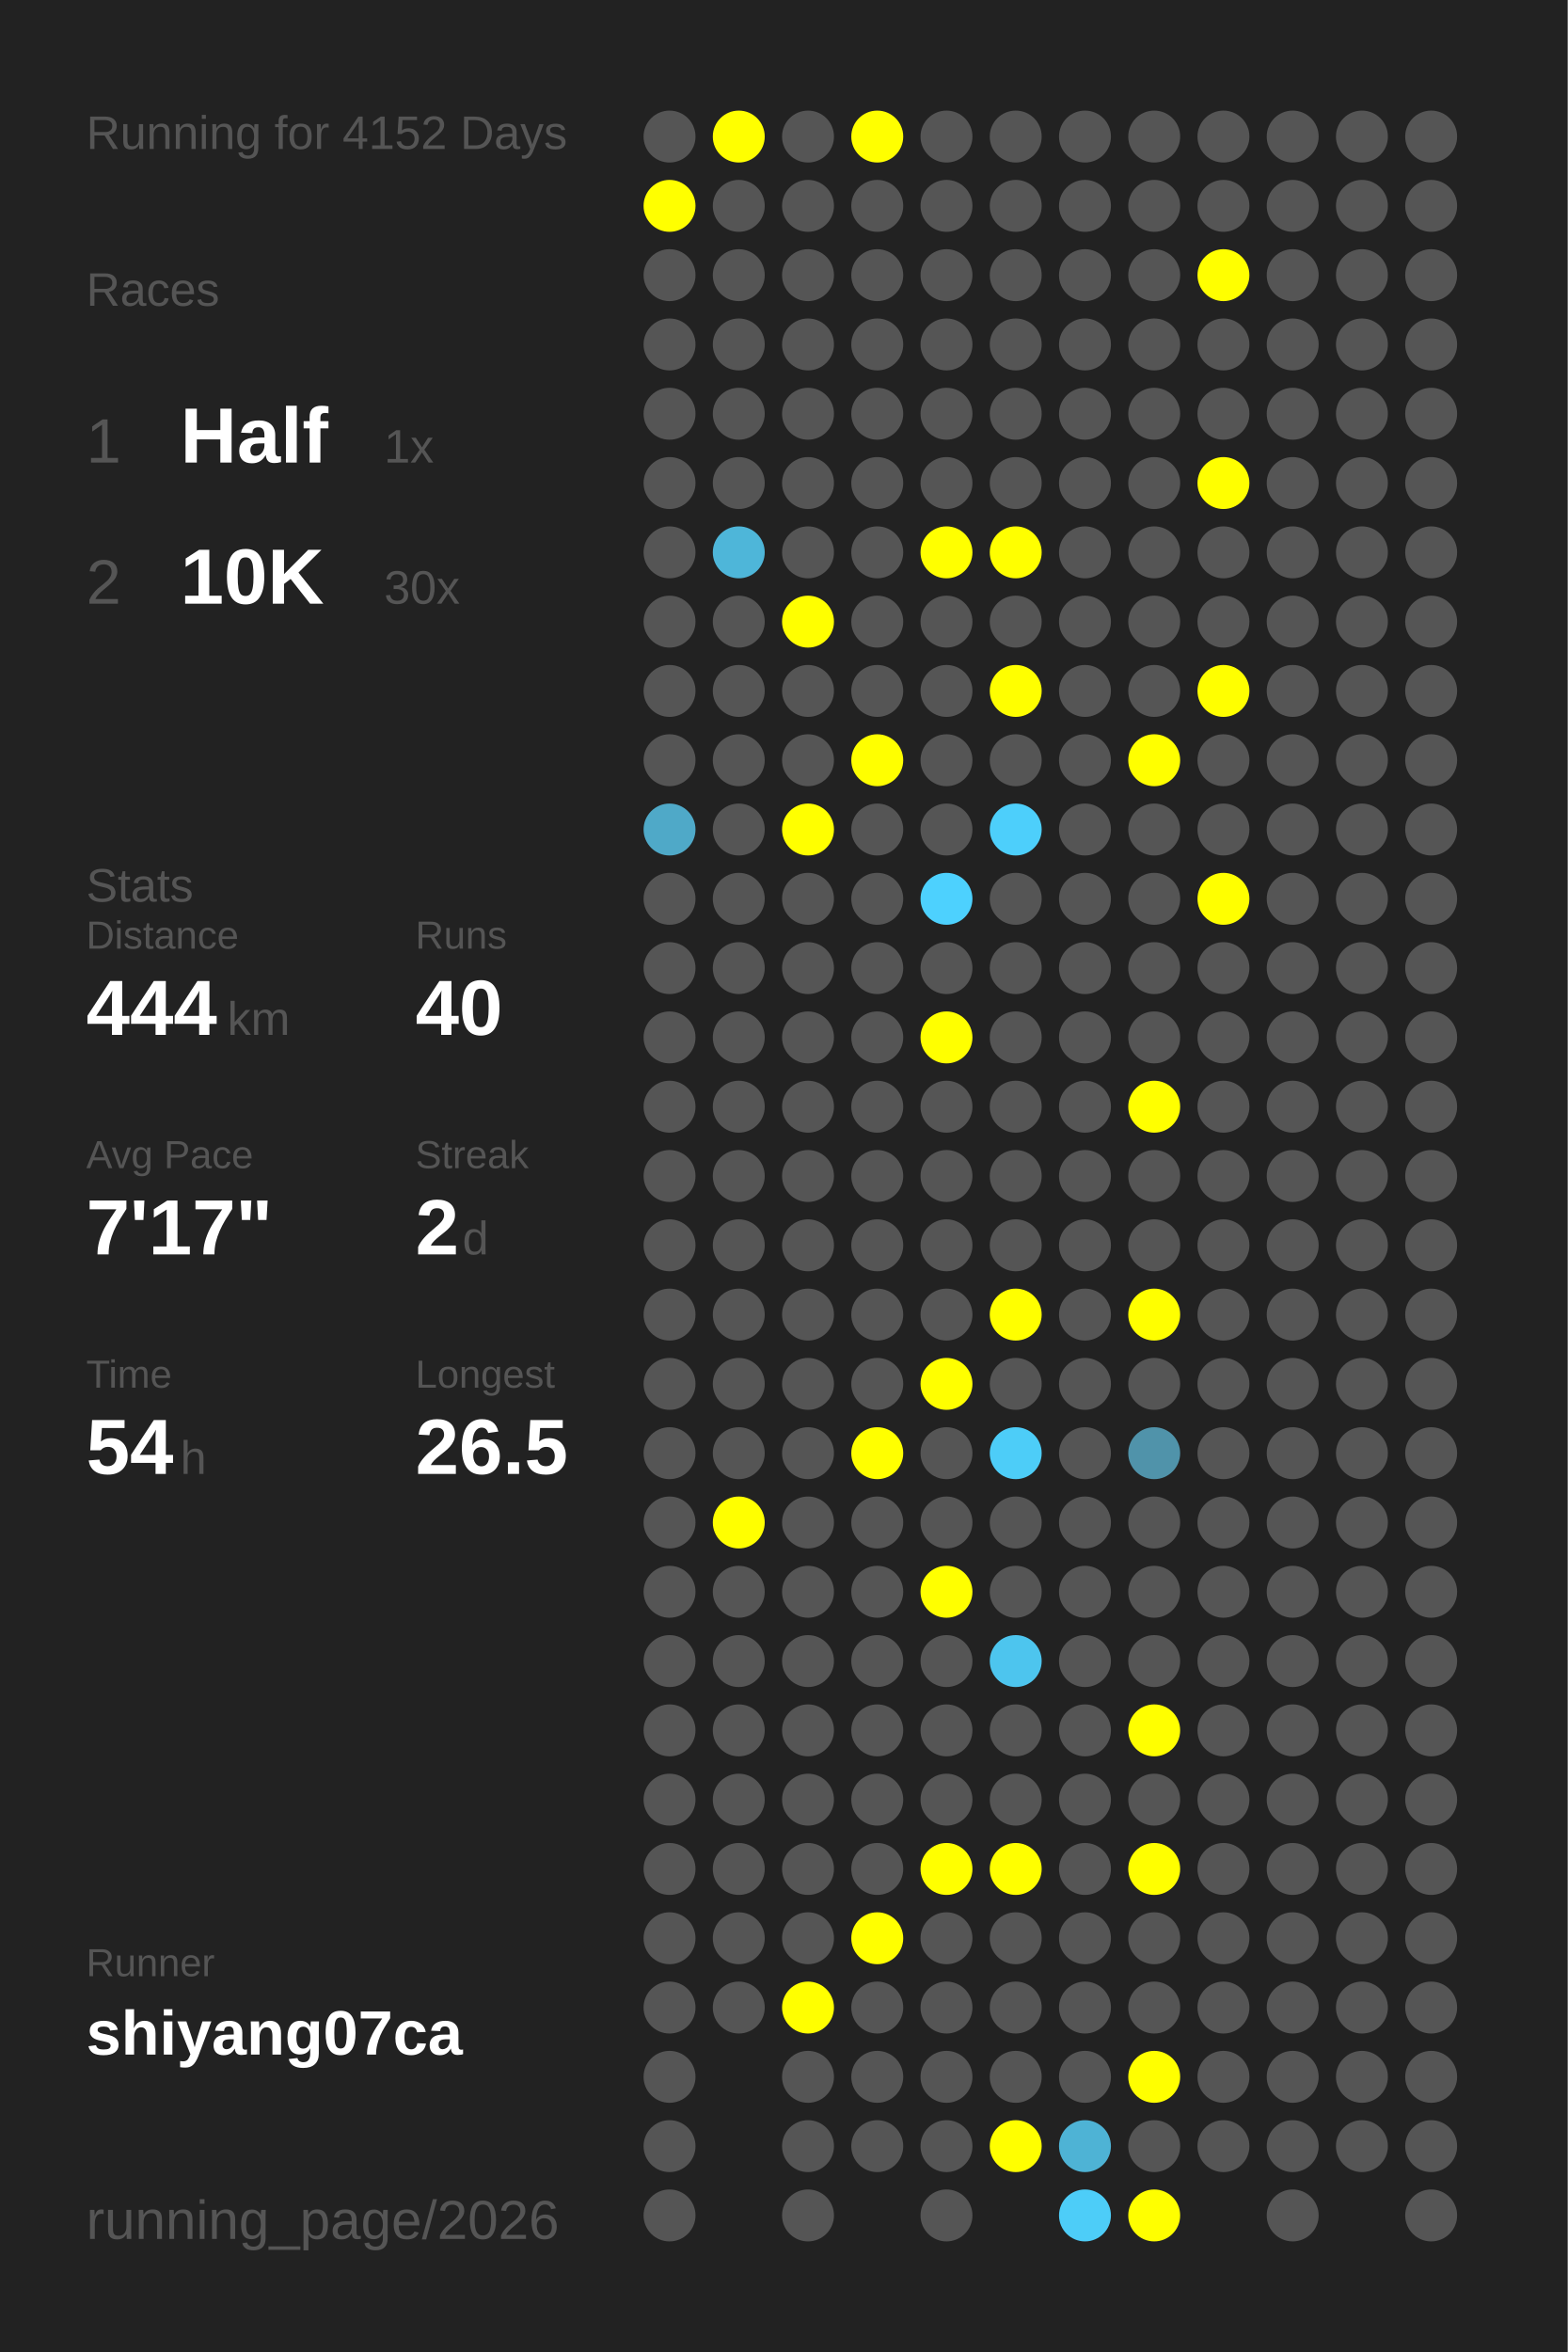
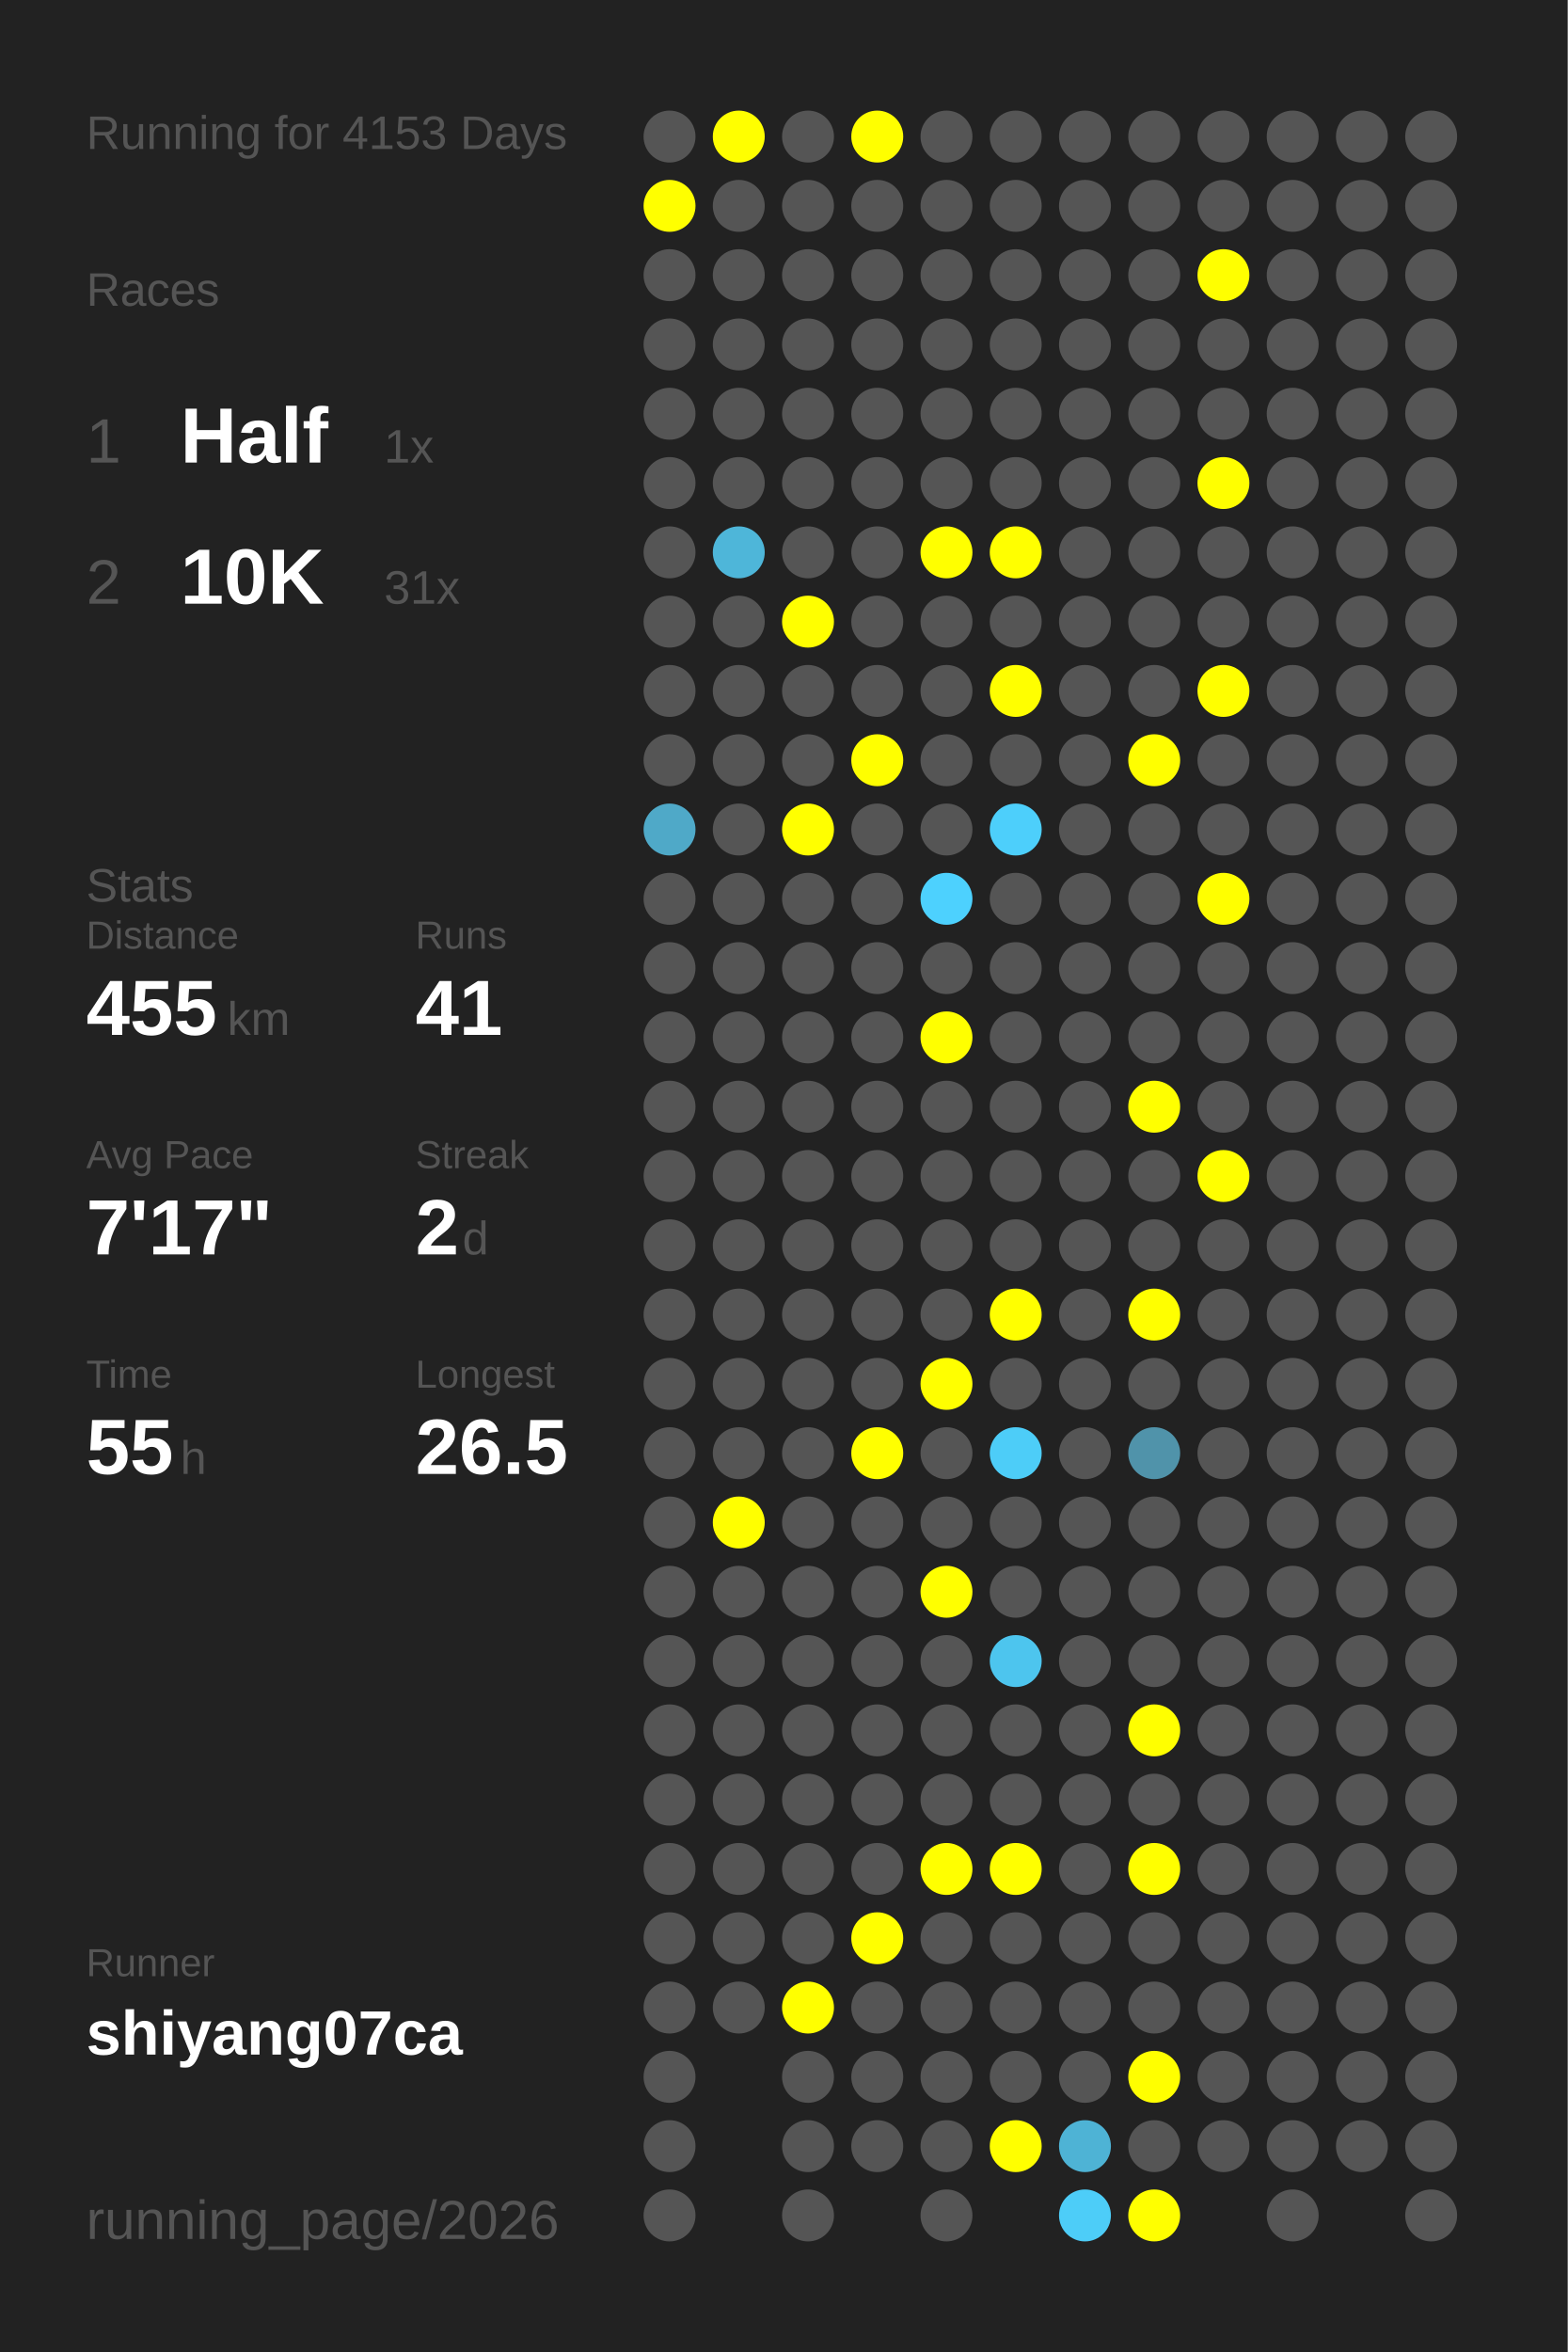
<svg xmlns="http://www.w3.org/2000/svg" baseProfile="full" height="300mm" version="1.1" viewBox="0,0,200,300" width="200mm">
  <defs />
  <rect fill="#222222" height="300" width="200" x="0" y="0" />
-   <text fill="#555555" style="font-size:6px; font-family:Arial;" x="11" y="19">Running for 4152 Days</text>
+   <text fill="#555555" style="font-size:6px; font-family:Arial;" x="11" y="19">Running for 4153 Days</text>
  <text fill="#555555" style="font-size:6px; font-family:Arial;" x="11" y="39">Races</text>
  <text fill="#555555" style="font-size:8px; font-family:Arial;" x="11" y="59">1</text>
  <text fill="#FFFFFF" style="font-size:10px; font-family:Arial; font-weight:bold;" x="23" y="59">Half</text>
  <text fill="#555555" style="font-size:6px; font-family:Arial;" x="49" y="59">1x</text>
  <text fill="#555555" style="font-size:8px; font-family:Arial;" x="11" y="77">2</text>
  <text fill="#FFFFFF" style="font-size:10px; font-family:Arial; font-weight:bold;" x="23" y="77">10K</text>
-   <text fill="#555555" style="font-size:6px; font-family:Arial;" x="49" y="77">30x</text>
+   <text fill="#555555" style="font-size:6px; font-family:Arial;" x="49" y="77">31x</text>
  <text fill="#555555" style="font-size:6px; font-family:Arial;" x="11" y="115">Stats</text>
  <text fill="#555555" style="font-size:5px; font-family:Arial;" x="11" y="121">Distance</text>
-   <text fill="#FFFFFF" style="font-size:10px; font-family:Arial; font-weight:bold;" x="11" y="132">444</text>
+   <text fill="#FFFFFF" style="font-size:10px; font-family:Arial; font-weight:bold;" x="11" y="132">455</text>
  <text fill="#555555" style="font-size:6px; font-family:Arial;" x="29" y="132">km</text>
  <text fill="#555555" style="font-size:5px; font-family:Arial;" x="53" y="121">Runs</text>
-   <text fill="#FFFFFF" style="font-size:10px; font-family:Arial; font-weight:bold;" x="53" y="132">40</text>
+   <text fill="#FFFFFF" style="font-size:10px; font-family:Arial; font-weight:bold;" x="53" y="132">41</text>
  <text fill="#555555" style="font-size:5px; font-family:Arial;" x="11" y="149">Avg Pace</text>
  <text fill="#FFFFFF" style="font-size:10px; font-family:Arial; font-weight:bold;" x="11" y="160">7'17"</text>
  <text fill="#555555" style="font-size:5px; font-family:Arial;" x="53" y="149">Streak</text>
  <text fill="#FFFFFF" style="font-size:10px; font-family:Arial; font-weight:bold;" x="53" y="160">2</text>
  <text fill="#555555" style="font-size:6px; font-family:Arial;" x="59" y="160">d</text>
  <text fill="#555555" style="font-size:5px; font-family:Arial;" x="11" y="177">Time</text>
-   <text fill="#FFFFFF" style="font-size:10px; font-family:Arial; font-weight:bold;" x="11" y="188">54</text>
+   <text fill="#FFFFFF" style="font-size:10px; font-family:Arial; font-weight:bold;" x="11" y="188">55</text>
  <text fill="#555555" style="font-size:6px; font-family:Arial;" x="23" y="188">h</text>
  <text fill="#555555" style="font-size:5px; font-family:Arial;" x="53" y="177">Longest</text>
  <text fill="#FFFFFF" style="font-size:10px; font-family:Arial; font-weight:bold;" x="53" y="188">26.5</text>
  <text fill="#555555" style="font-size:5px; font-family:Arial;" x="11" y="252.065">Runner</text>
  <text fill="#FFFFFF" style="font-size:8px; font-family:Arial; font-weight:bold;" x="11" y="262.065">shiyang07ca</text>
  <text fill="#555555" style="font-size:7px; font-family:Arial;" x="11" y="285.581">running_page/2026</text>
  <circle cx="85.417" cy="17.419" fill="#555555" r="3.312" />
  <circle cx="85.417" cy="26.258" fill="#FFFF00" r="3.312" />
  <circle cx="85.417" cy="35.097" fill="#555555" r="3.312" />
  <circle cx="85.417" cy="43.935" fill="#555555" r="3.312" />
  <circle cx="85.417" cy="52.774" fill="#555555" r="3.312" />
  <circle cx="85.417" cy="61.613" fill="#555555" r="3.312" />
  <circle cx="85.417" cy="70.452" fill="#555555" r="3.312" />
  <circle cx="85.417" cy="79.29" fill="#555555" r="3.312" />
  <circle cx="85.417" cy="88.129" fill="#555555" r="3.312" />
  <circle cx="85.417" cy="96.968" fill="#555555" r="3.312" />
  <circle cx="85.417" cy="105.806" fill="#4fa9c8" r="3.312" />
  <circle cx="85.417" cy="114.645" fill="#555555" r="3.312" />
  <circle cx="85.417" cy="123.484" fill="#555555" r="3.312" />
  <circle cx="85.417" cy="132.323" fill="#555555" r="3.312" />
  <circle cx="85.417" cy="141.161" fill="#555555" r="3.312" />
  <circle cx="85.417" cy="150" fill="#555555" r="3.312" />
  <circle cx="85.417" cy="158.839" fill="#555555" r="3.312" />
  <circle cx="85.417" cy="167.677" fill="#555555" r="3.312" />
  <circle cx="85.417" cy="176.516" fill="#555555" r="3.312" />
  <circle cx="85.417" cy="185.355" fill="#555555" r="3.312" />
  <circle cx="85.417" cy="194.194" fill="#555555" r="3.312" />
  <circle cx="85.417" cy="203.032" fill="#555555" r="3.312" />
  <circle cx="85.417" cy="211.871" fill="#555555" r="3.312" />
  <circle cx="85.417" cy="220.71" fill="#555555" r="3.312" />
  <circle cx="85.417" cy="229.548" fill="#555555" r="3.312" />
  <circle cx="85.417" cy="238.387" fill="#555555" r="3.312" />
  <circle cx="85.417" cy="247.226" fill="#555555" r="3.312" />
  <circle cx="85.417" cy="256.065" fill="#555555" r="3.312" />
  <circle cx="85.417" cy="264.903" fill="#555555" r="3.312" />
  <circle cx="85.417" cy="273.742" fill="#555555" r="3.312" />
  <circle cx="85.417" cy="282.581" fill="#555555" r="3.312" />
  <circle cx="94.25" cy="17.419" fill="#FFFF00" r="3.312" />
  <circle cx="94.25" cy="26.258" fill="#555555" r="3.312" />
  <circle cx="94.25" cy="35.097" fill="#555555" r="3.312" />
  <circle cx="94.25" cy="43.935" fill="#555555" r="3.312" />
  <circle cx="94.25" cy="52.774" fill="#555555" r="3.312" />
  <circle cx="94.25" cy="61.613" fill="#555555" r="3.312" />
  <circle cx="94.25" cy="70.452" fill="#4eb6d9" r="3.312" />
  <circle cx="94.25" cy="79.29" fill="#555555" r="3.312" />
  <circle cx="94.25" cy="88.129" fill="#555555" r="3.312" />
  <circle cx="94.25" cy="96.968" fill="#555555" r="3.312" />
  <circle cx="94.25" cy="105.806" fill="#555555" r="3.312" />
  <circle cx="94.25" cy="114.645" fill="#555555" r="3.312" />
  <circle cx="94.25" cy="123.484" fill="#555555" r="3.312" />
  <circle cx="94.25" cy="132.323" fill="#555555" r="3.312" />
  <circle cx="94.25" cy="141.161" fill="#555555" r="3.312" />
  <circle cx="94.25" cy="150" fill="#555555" r="3.312" />
  <circle cx="94.25" cy="158.839" fill="#555555" r="3.312" />
  <circle cx="94.25" cy="167.677" fill="#555555" r="3.312" />
  <circle cx="94.25" cy="176.516" fill="#555555" r="3.312" />
  <circle cx="94.25" cy="185.355" fill="#555555" r="3.312" />
  <circle cx="94.25" cy="194.194" fill="#FFFF00" r="3.312" />
  <circle cx="94.25" cy="203.032" fill="#555555" r="3.312" />
  <circle cx="94.25" cy="211.871" fill="#555555" r="3.312" />
  <circle cx="94.25" cy="220.71" fill="#555555" r="3.312" />
  <circle cx="94.25" cy="229.548" fill="#555555" r="3.312" />
  <circle cx="94.25" cy="238.387" fill="#555555" r="3.312" />
  <circle cx="94.25" cy="247.226" fill="#555555" r="3.312" />
  <circle cx="94.25" cy="256.065" fill="#555555" r="3.312" />
  <circle cx="103.083" cy="17.419" fill="#555555" r="3.312" />
  <circle cx="103.083" cy="26.258" fill="#555555" r="3.312" />
  <circle cx="103.083" cy="35.097" fill="#555555" r="3.312" />
  <circle cx="103.083" cy="43.935" fill="#555555" r="3.312" />
  <circle cx="103.083" cy="52.774" fill="#555555" r="3.312" />
  <circle cx="103.083" cy="61.613" fill="#555555" r="3.312" />
  <circle cx="103.083" cy="70.452" fill="#555555" r="3.312" />
  <circle cx="103.083" cy="79.29" fill="#FFFF00" r="3.312" />
  <circle cx="103.083" cy="88.129" fill="#555555" r="3.312" />
  <circle cx="103.083" cy="96.968" fill="#555555" r="3.312" />
  <circle cx="103.083" cy="105.806" fill="#FFFF00" r="3.312" />
  <circle cx="103.083" cy="114.645" fill="#555555" r="3.312" />
  <circle cx="103.083" cy="123.484" fill="#555555" r="3.312" />
  <circle cx="103.083" cy="132.323" fill="#555555" r="3.312" />
  <circle cx="103.083" cy="141.161" fill="#555555" r="3.312" />
  <circle cx="103.083" cy="150" fill="#555555" r="3.312" />
  <circle cx="103.083" cy="158.839" fill="#555555" r="3.312" />
  <circle cx="103.083" cy="167.677" fill="#555555" r="3.312" />
  <circle cx="103.083" cy="176.516" fill="#555555" r="3.312" />
  <circle cx="103.083" cy="185.355" fill="#555555" r="3.312" />
  <circle cx="103.083" cy="194.194" fill="#555555" r="3.312" />
  <circle cx="103.083" cy="203.032" fill="#555555" r="3.312" />
  <circle cx="103.083" cy="211.871" fill="#555555" r="3.312" />
  <circle cx="103.083" cy="220.71" fill="#555555" r="3.312" />
  <circle cx="103.083" cy="229.548" fill="#555555" r="3.312" />
  <circle cx="103.083" cy="238.387" fill="#555555" r="3.312" />
  <circle cx="103.083" cy="247.226" fill="#555555" r="3.312" />
  <circle cx="103.083" cy="256.065" fill="#FFFF00" r="3.312" />
  <circle cx="103.083" cy="264.903" fill="#555555" r="3.312" />
  <circle cx="103.083" cy="273.742" fill="#555555" r="3.312" />
  <circle cx="103.083" cy="282.581" fill="#555555" r="3.312" />
  <circle cx="111.917" cy="17.419" fill="#FFFF00" r="3.312" />
  <circle cx="111.917" cy="26.258" fill="#555555" r="3.312" />
  <circle cx="111.917" cy="35.097" fill="#555555" r="3.312" />
  <circle cx="111.917" cy="43.935" fill="#555555" r="3.312" />
  <circle cx="111.917" cy="52.774" fill="#555555" r="3.312" />
  <circle cx="111.917" cy="61.613" fill="#555555" r="3.312" />
  <circle cx="111.917" cy="70.452" fill="#555555" r="3.312" />
  <circle cx="111.917" cy="79.29" fill="#555555" r="3.312" />
  <circle cx="111.917" cy="88.129" fill="#555555" r="3.312" />
  <circle cx="111.917" cy="96.968" fill="#FFFF00" r="3.312" />
  <circle cx="111.917" cy="105.806" fill="#555555" r="3.312" />
  <circle cx="111.917" cy="114.645" fill="#555555" r="3.312" />
  <circle cx="111.917" cy="123.484" fill="#555555" r="3.312" />
  <circle cx="111.917" cy="132.323" fill="#555555" r="3.312" />
  <circle cx="111.917" cy="141.161" fill="#555555" r="3.312" />
  <circle cx="111.917" cy="150" fill="#555555" r="3.312" />
  <circle cx="111.917" cy="158.839" fill="#555555" r="3.312" />
  <circle cx="111.917" cy="167.677" fill="#555555" r="3.312" />
  <circle cx="111.917" cy="176.516" fill="#555555" r="3.312" />
  <circle cx="111.917" cy="185.355" fill="#FFFF00" r="3.312" />
  <circle cx="111.917" cy="194.194" fill="#555555" r="3.312" />
  <circle cx="111.917" cy="203.032" fill="#555555" r="3.312" />
  <circle cx="111.917" cy="211.871" fill="#555555" r="3.312" />
  <circle cx="111.917" cy="220.71" fill="#555555" r="3.312" />
  <circle cx="111.917" cy="229.548" fill="#555555" r="3.312" />
  <circle cx="111.917" cy="238.387" fill="#555555" r="3.312" />
  <circle cx="111.917" cy="247.226" fill="#FFFF00" r="3.312" />
  <circle cx="111.917" cy="256.065" fill="#555555" r="3.312" />
  <circle cx="111.917" cy="264.903" fill="#555555" r="3.312" />
  <circle cx="111.917" cy="273.742" fill="#555555" r="3.312" />
  <circle cx="120.75" cy="17.419" fill="#555555" r="3.312" />
  <circle cx="120.75" cy="26.258" fill="#555555" r="3.312" />
  <circle cx="120.75" cy="35.097" fill="#555555" r="3.312" />
  <circle cx="120.75" cy="43.935" fill="#555555" r="3.312" />
  <circle cx="120.75" cy="52.774" fill="#555555" r="3.312" />
  <circle cx="120.75" cy="61.613" fill="#555555" r="3.312" />
  <circle cx="120.75" cy="70.452" fill="#FFFF00" r="3.312" />
  <circle cx="120.75" cy="79.29" fill="#555555" r="3.312" />
  <circle cx="120.75" cy="88.129" fill="#555555" r="3.312" />
  <circle cx="120.75" cy="96.968" fill="#555555" r="3.312" />
  <circle cx="120.75" cy="105.806" fill="#555555" r="3.312" />
  <circle cx="120.75" cy="114.645" fill="#4dd1fe" r="3.312" />
  <circle cx="120.75" cy="123.484" fill="#555555" r="3.312" />
  <circle cx="120.75" cy="132.323" fill="#FFFF00" r="3.312" />
  <circle cx="120.75" cy="141.161" fill="#555555" r="3.312" />
  <circle cx="120.75" cy="150" fill="#555555" r="3.312" />
  <circle cx="120.75" cy="158.839" fill="#555555" r="3.312" />
  <circle cx="120.75" cy="167.677" fill="#555555" r="3.312" />
  <circle cx="120.75" cy="176.516" fill="#FFFF00" r="3.312" />
  <circle cx="120.75" cy="185.355" fill="#555555" r="3.312" />
  <circle cx="120.75" cy="194.194" fill="#555555" r="3.312" />
  <circle cx="120.75" cy="203.032" fill="#FFFF00" r="3.312" />
  <circle cx="120.75" cy="211.871" fill="#555555" r="3.312" />
  <circle cx="120.75" cy="220.71" fill="#555555" r="3.312" />
  <circle cx="120.75" cy="229.548" fill="#555555" r="3.312" />
  <circle cx="120.75" cy="238.387" fill="#FFFF00" r="3.312" />
  <circle cx="120.75" cy="247.226" fill="#555555" r="3.312" />
  <circle cx="120.75" cy="256.065" fill="#555555" r="3.312" />
  <circle cx="120.75" cy="264.903" fill="#555555" r="3.312" />
  <circle cx="120.75" cy="273.742" fill="#555555" r="3.312" />
  <circle cx="120.75" cy="282.581" fill="#555555" r="3.312" />
  <circle cx="129.583" cy="17.419" fill="#555555" r="3.312" />
  <circle cx="129.583" cy="26.258" fill="#555555" r="3.312" />
  <circle cx="129.583" cy="35.097" fill="#555555" r="3.312" />
  <circle cx="129.583" cy="43.935" fill="#555555" r="3.312" />
  <circle cx="129.583" cy="52.774" fill="#555555" r="3.312" />
  <circle cx="129.583" cy="61.613" fill="#555555" r="3.312" />
  <circle cx="129.583" cy="70.452" fill="#FFFF00" r="3.312" />
  <circle cx="129.583" cy="79.29" fill="#555555" r="3.312" />
  <circle cx="129.583" cy="88.129" fill="#FFFF00" r="3.312" />
  <circle cx="129.583" cy="96.968" fill="#555555" r="3.312" />
  <circle cx="129.583" cy="105.806" fill="#4dcffb" r="3.312" />
  <circle cx="129.583" cy="114.645" fill="#555555" r="3.312" />
  <circle cx="129.583" cy="123.484" fill="#555555" r="3.312" />
  <circle cx="129.583" cy="132.323" fill="#555555" r="3.312" />
  <circle cx="129.583" cy="141.161" fill="#555555" r="3.312" />
  <circle cx="129.583" cy="150" fill="#555555" r="3.312" />
  <circle cx="129.583" cy="158.839" fill="#555555" r="3.312" />
  <circle cx="129.583" cy="167.677" fill="#FFFF00" r="3.312" />
  <circle cx="129.583" cy="176.516" fill="#555555" r="3.312" />
  <circle cx="129.583" cy="185.355" fill="#4dcdf8" r="3.312" />
  <circle cx="129.583" cy="194.194" fill="#555555" r="3.312" />
  <circle cx="129.583" cy="203.032" fill="#555555" r="3.312" />
  <circle cx="129.583" cy="211.871" fill="#4dc5ee" r="3.312" />
  <circle cx="129.583" cy="220.71" fill="#555555" r="3.312" />
  <circle cx="129.583" cy="229.548" fill="#555555" r="3.312" />
  <circle cx="129.583" cy="238.387" fill="#FFFF00" r="3.312" />
  <circle cx="129.583" cy="247.226" fill="#555555" r="3.312" />
  <circle cx="129.583" cy="256.065" fill="#555555" r="3.312" />
  <circle cx="129.583" cy="264.903" fill="#555555" r="3.312" />
  <circle cx="129.583" cy="273.742" fill="#FFFF00" r="3.312" />
  <circle cx="138.417" cy="17.419" fill="#555555" r="3.312" />
  <circle cx="138.417" cy="26.258" fill="#555555" r="3.312" />
  <circle cx="138.417" cy="35.097" fill="#555555" r="3.312" />
  <circle cx="138.417" cy="43.935" fill="#555555" r="3.312" />
  <circle cx="138.417" cy="52.774" fill="#555555" r="3.312" />
  <circle cx="138.417" cy="61.613" fill="#555555" r="3.312" />
  <circle cx="138.417" cy="70.452" fill="#555555" r="3.312" />
  <circle cx="138.417" cy="79.29" fill="#555555" r="3.312" />
  <circle cx="138.417" cy="88.129" fill="#555555" r="3.312" />
  <circle cx="138.417" cy="96.968" fill="#555555" r="3.312" />
  <circle cx="138.417" cy="105.806" fill="#555555" r="3.312" />
  <circle cx="138.417" cy="114.645" fill="#555555" r="3.312" />
  <circle cx="138.417" cy="123.484" fill="#555555" r="3.312" />
  <circle cx="138.417" cy="132.323" fill="#555555" r="3.312" />
  <circle cx="138.417" cy="141.161" fill="#555555" r="3.312" />
  <circle cx="138.417" cy="150" fill="#555555" r="3.312" />
  <circle cx="138.417" cy="158.839" fill="#555555" r="3.312" />
  <circle cx="138.417" cy="167.677" fill="#555555" r="3.312" />
  <circle cx="138.417" cy="176.516" fill="#555555" r="3.312" />
  <circle cx="138.417" cy="185.355" fill="#555555" r="3.312" />
  <circle cx="138.417" cy="194.194" fill="#555555" r="3.312" />
  <circle cx="138.417" cy="203.032" fill="#555555" r="3.312" />
  <circle cx="138.417" cy="211.871" fill="#555555" r="3.312" />
  <circle cx="138.417" cy="220.71" fill="#555555" r="3.312" />
  <circle cx="138.417" cy="229.548" fill="#555555" r="3.312" />
  <circle cx="138.417" cy="238.387" fill="#555555" r="3.312" />
  <circle cx="138.417" cy="247.226" fill="#555555" r="3.312" />
  <circle cx="138.417" cy="256.065" fill="#555555" r="3.312" />
  <circle cx="138.417" cy="264.903" fill="#555555" r="3.312" />
  <circle cx="138.417" cy="273.742" fill="#4eb3d5" r="3.312" />
  <circle cx="138.417" cy="282.581" fill="#4dcdf8" r="3.312" />
  <circle cx="147.25" cy="17.419" fill="#555555" r="3.312" />
  <circle cx="147.25" cy="26.258" fill="#555555" r="3.312" />
  <circle cx="147.25" cy="35.097" fill="#555555" r="3.312" />
  <circle cx="147.25" cy="43.935" fill="#555555" r="3.312" />
  <circle cx="147.25" cy="52.774" fill="#555555" r="3.312" />
  <circle cx="147.25" cy="61.613" fill="#555555" r="3.312" />
  <circle cx="147.25" cy="70.452" fill="#555555" r="3.312" />
  <circle cx="147.25" cy="79.29" fill="#555555" r="3.312" />
  <circle cx="147.25" cy="88.129" fill="#555555" r="3.312" />
  <circle cx="147.25" cy="96.968" fill="#FFFF00" r="3.312" />
  <circle cx="147.25" cy="105.806" fill="#555555" r="3.312" />
  <circle cx="147.25" cy="114.645" fill="#555555" r="3.312" />
  <circle cx="147.25" cy="123.484" fill="#555555" r="3.312" />
  <circle cx="147.25" cy="132.323" fill="#555555" r="3.312" />
  <circle cx="147.25" cy="141.161" fill="#FFFF00" r="3.312" />
  <circle cx="147.25" cy="150" fill="#555555" r="3.312" />
  <circle cx="147.25" cy="158.839" fill="#555555" r="3.312" />
  <circle cx="147.25" cy="167.677" fill="#FFFF00" r="3.312" />
  <circle cx="147.25" cy="176.516" fill="#555555" r="3.312" />
  <circle cx="147.25" cy="185.355" fill="#5093aa" r="3.312" />
  <circle cx="147.25" cy="194.194" fill="#555555" r="3.312" />
  <circle cx="147.25" cy="203.032" fill="#555555" r="3.312" />
  <circle cx="147.25" cy="211.871" fill="#555555" r="3.312" />
  <circle cx="147.25" cy="220.71" fill="#FFFF00" r="3.312" />
  <circle cx="147.25" cy="229.548" fill="#555555" r="3.312" />
  <circle cx="147.25" cy="238.387" fill="#FFFF00" r="3.312" />
  <circle cx="147.25" cy="247.226" fill="#555555" r="3.312" />
  <circle cx="147.25" cy="256.065" fill="#555555" r="3.312" />
  <circle cx="147.25" cy="264.903" fill="#FFFF00" r="3.312" />
  <circle cx="147.25" cy="273.742" fill="#555555" r="3.312" />
  <circle cx="147.25" cy="282.581" fill="#FFFF00" r="3.312" />
  <circle cx="156.083" cy="17.419" fill="#555555" r="3.312" />
  <circle cx="156.083" cy="26.258" fill="#555555" r="3.312" />
  <circle cx="156.083" cy="35.097" fill="#FFFF00" r="3.312" />
  <circle cx="156.083" cy="43.935" fill="#555555" r="3.312" />
  <circle cx="156.083" cy="52.774" fill="#555555" r="3.312" />
  <circle cx="156.083" cy="61.613" fill="#FFFF00" r="3.312" />
  <circle cx="156.083" cy="70.452" fill="#555555" r="3.312" />
  <circle cx="156.083" cy="79.29" fill="#555555" r="3.312" />
  <circle cx="156.083" cy="88.129" fill="#FFFF00" r="3.312" />
  <circle cx="156.083" cy="96.968" fill="#555555" r="3.312" />
  <circle cx="156.083" cy="105.806" fill="#555555" r="3.312" />
  <circle cx="156.083" cy="114.645" fill="#FFFF00" r="3.312" />
  <circle cx="156.083" cy="123.484" fill="#555555" r="3.312" />
  <circle cx="156.083" cy="132.323" fill="#555555" r="3.312" />
  <circle cx="156.083" cy="141.161" fill="#555555" r="3.312" />
-   <circle cx="156.083" cy="150" fill="#555555" r="3.312" />
+   <circle cx="156.083" cy="150" fill="#FFFF00" r="3.312" />
  <circle cx="156.083" cy="158.839" fill="#555555" r="3.312" />
  <circle cx="156.083" cy="167.677" fill="#555555" r="3.312" />
  <circle cx="156.083" cy="176.516" fill="#555555" r="3.312" />
  <circle cx="156.083" cy="185.355" fill="#555555" r="3.312" />
  <circle cx="156.083" cy="194.194" fill="#555555" r="3.312" />
  <circle cx="156.083" cy="203.032" fill="#555555" r="3.312" />
  <circle cx="156.083" cy="211.871" fill="#555555" r="3.312" />
  <circle cx="156.083" cy="220.71" fill="#555555" r="3.312" />
  <circle cx="156.083" cy="229.548" fill="#555555" r="3.312" />
  <circle cx="156.083" cy="238.387" fill="#555555" r="3.312" />
  <circle cx="156.083" cy="247.226" fill="#555555" r="3.312" />
  <circle cx="156.083" cy="256.065" fill="#555555" r="3.312" />
  <circle cx="156.083" cy="264.903" fill="#555555" r="3.312" />
  <circle cx="156.083" cy="273.742" fill="#555555" r="3.312" />
  <circle cx="164.917" cy="17.419" fill="#555555" r="3.312" />
  <circle cx="164.917" cy="26.258" fill="#555555" r="3.312" />
  <circle cx="164.917" cy="35.097" fill="#555555" r="3.312" />
  <circle cx="164.917" cy="43.935" fill="#555555" r="3.312" />
  <circle cx="164.917" cy="52.774" fill="#555555" r="3.312" />
  <circle cx="164.917" cy="61.613" fill="#555555" r="3.312" />
  <circle cx="164.917" cy="70.452" fill="#555555" r="3.312" />
  <circle cx="164.917" cy="79.29" fill="#555555" r="3.312" />
  <circle cx="164.917" cy="88.129" fill="#555555" r="3.312" />
  <circle cx="164.917" cy="96.968" fill="#555555" r="3.312" />
  <circle cx="164.917" cy="105.806" fill="#555555" r="3.312" />
  <circle cx="164.917" cy="114.645" fill="#555555" r="3.312" />
  <circle cx="164.917" cy="123.484" fill="#555555" r="3.312" />
  <circle cx="164.917" cy="132.323" fill="#555555" r="3.312" />
  <circle cx="164.917" cy="141.161" fill="#555555" r="3.312" />
  <circle cx="164.917" cy="150" fill="#555555" r="3.312" />
  <circle cx="164.917" cy="158.839" fill="#555555" r="3.312" />
  <circle cx="164.917" cy="167.677" fill="#555555" r="3.312" />
  <circle cx="164.917" cy="176.516" fill="#555555" r="3.312" />
  <circle cx="164.917" cy="185.355" fill="#555555" r="3.312" />
  <circle cx="164.917" cy="194.194" fill="#555555" r="3.312" />
  <circle cx="164.917" cy="203.032" fill="#555555" r="3.312" />
  <circle cx="164.917" cy="211.871" fill="#555555" r="3.312" />
  <circle cx="164.917" cy="220.71" fill="#555555" r="3.312" />
  <circle cx="164.917" cy="229.548" fill="#555555" r="3.312" />
  <circle cx="164.917" cy="238.387" fill="#555555" r="3.312" />
  <circle cx="164.917" cy="247.226" fill="#555555" r="3.312" />
  <circle cx="164.917" cy="256.065" fill="#555555" r="3.312" />
  <circle cx="164.917" cy="264.903" fill="#555555" r="3.312" />
  <circle cx="164.917" cy="273.742" fill="#555555" r="3.312" />
  <circle cx="164.917" cy="282.581" fill="#555555" r="3.312" />
  <circle cx="173.75" cy="17.419" fill="#555555" r="3.312" />
  <circle cx="173.75" cy="26.258" fill="#555555" r="3.312" />
  <circle cx="173.75" cy="35.097" fill="#555555" r="3.312" />
  <circle cx="173.75" cy="43.935" fill="#555555" r="3.312" />
  <circle cx="173.75" cy="52.774" fill="#555555" r="3.312" />
  <circle cx="173.75" cy="61.613" fill="#555555" r="3.312" />
  <circle cx="173.75" cy="70.452" fill="#555555" r="3.312" />
  <circle cx="173.75" cy="79.29" fill="#555555" r="3.312" />
  <circle cx="173.75" cy="88.129" fill="#555555" r="3.312" />
  <circle cx="173.75" cy="96.968" fill="#555555" r="3.312" />
  <circle cx="173.75" cy="105.806" fill="#555555" r="3.312" />
  <circle cx="173.75" cy="114.645" fill="#555555" r="3.312" />
  <circle cx="173.75" cy="123.484" fill="#555555" r="3.312" />
  <circle cx="173.75" cy="132.323" fill="#555555" r="3.312" />
  <circle cx="173.75" cy="141.161" fill="#555555" r="3.312" />
  <circle cx="173.75" cy="150" fill="#555555" r="3.312" />
  <circle cx="173.75" cy="158.839" fill="#555555" r="3.312" />
  <circle cx="173.75" cy="167.677" fill="#555555" r="3.312" />
  <circle cx="173.75" cy="176.516" fill="#555555" r="3.312" />
  <circle cx="173.75" cy="185.355" fill="#555555" r="3.312" />
  <circle cx="173.75" cy="194.194" fill="#555555" r="3.312" />
  <circle cx="173.75" cy="203.032" fill="#555555" r="3.312" />
  <circle cx="173.75" cy="211.871" fill="#555555" r="3.312" />
  <circle cx="173.75" cy="220.71" fill="#555555" r="3.312" />
  <circle cx="173.75" cy="229.548" fill="#555555" r="3.312" />
  <circle cx="173.75" cy="238.387" fill="#555555" r="3.312" />
  <circle cx="173.75" cy="247.226" fill="#555555" r="3.312" />
  <circle cx="173.75" cy="256.065" fill="#555555" r="3.312" />
  <circle cx="173.75" cy="264.903" fill="#555555" r="3.312" />
  <circle cx="173.75" cy="273.742" fill="#555555" r="3.312" />
  <circle cx="182.583" cy="17.419" fill="#555555" r="3.312" />
  <circle cx="182.583" cy="26.258" fill="#555555" r="3.312" />
  <circle cx="182.583" cy="35.097" fill="#555555" r="3.312" />
  <circle cx="182.583" cy="43.935" fill="#555555" r="3.312" />
  <circle cx="182.583" cy="52.774" fill="#555555" r="3.312" />
  <circle cx="182.583" cy="61.613" fill="#555555" r="3.312" />
  <circle cx="182.583" cy="70.452" fill="#555555" r="3.312" />
  <circle cx="182.583" cy="79.29" fill="#555555" r="3.312" />
  <circle cx="182.583" cy="88.129" fill="#555555" r="3.312" />
  <circle cx="182.583" cy="96.968" fill="#555555" r="3.312" />
  <circle cx="182.583" cy="105.806" fill="#555555" r="3.312" />
  <circle cx="182.583" cy="114.645" fill="#555555" r="3.312" />
  <circle cx="182.583" cy="123.484" fill="#555555" r="3.312" />
  <circle cx="182.583" cy="132.323" fill="#555555" r="3.312" />
  <circle cx="182.583" cy="141.161" fill="#555555" r="3.312" />
  <circle cx="182.583" cy="150" fill="#555555" r="3.312" />
  <circle cx="182.583" cy="158.839" fill="#555555" r="3.312" />
  <circle cx="182.583" cy="167.677" fill="#555555" r="3.312" />
  <circle cx="182.583" cy="176.516" fill="#555555" r="3.312" />
  <circle cx="182.583" cy="185.355" fill="#555555" r="3.312" />
  <circle cx="182.583" cy="194.194" fill="#555555" r="3.312" />
  <circle cx="182.583" cy="203.032" fill="#555555" r="3.312" />
  <circle cx="182.583" cy="211.871" fill="#555555" r="3.312" />
  <circle cx="182.583" cy="220.71" fill="#555555" r="3.312" />
  <circle cx="182.583" cy="229.548" fill="#555555" r="3.312" />
  <circle cx="182.583" cy="238.387" fill="#555555" r="3.312" />
  <circle cx="182.583" cy="247.226" fill="#555555" r="3.312" />
  <circle cx="182.583" cy="256.065" fill="#555555" r="3.312" />
  <circle cx="182.583" cy="264.903" fill="#555555" r="3.312" />
  <circle cx="182.583" cy="273.742" fill="#555555" r="3.312" />
  <circle cx="182.583" cy="282.581" fill="#555555" r="3.312" />
</svg>
